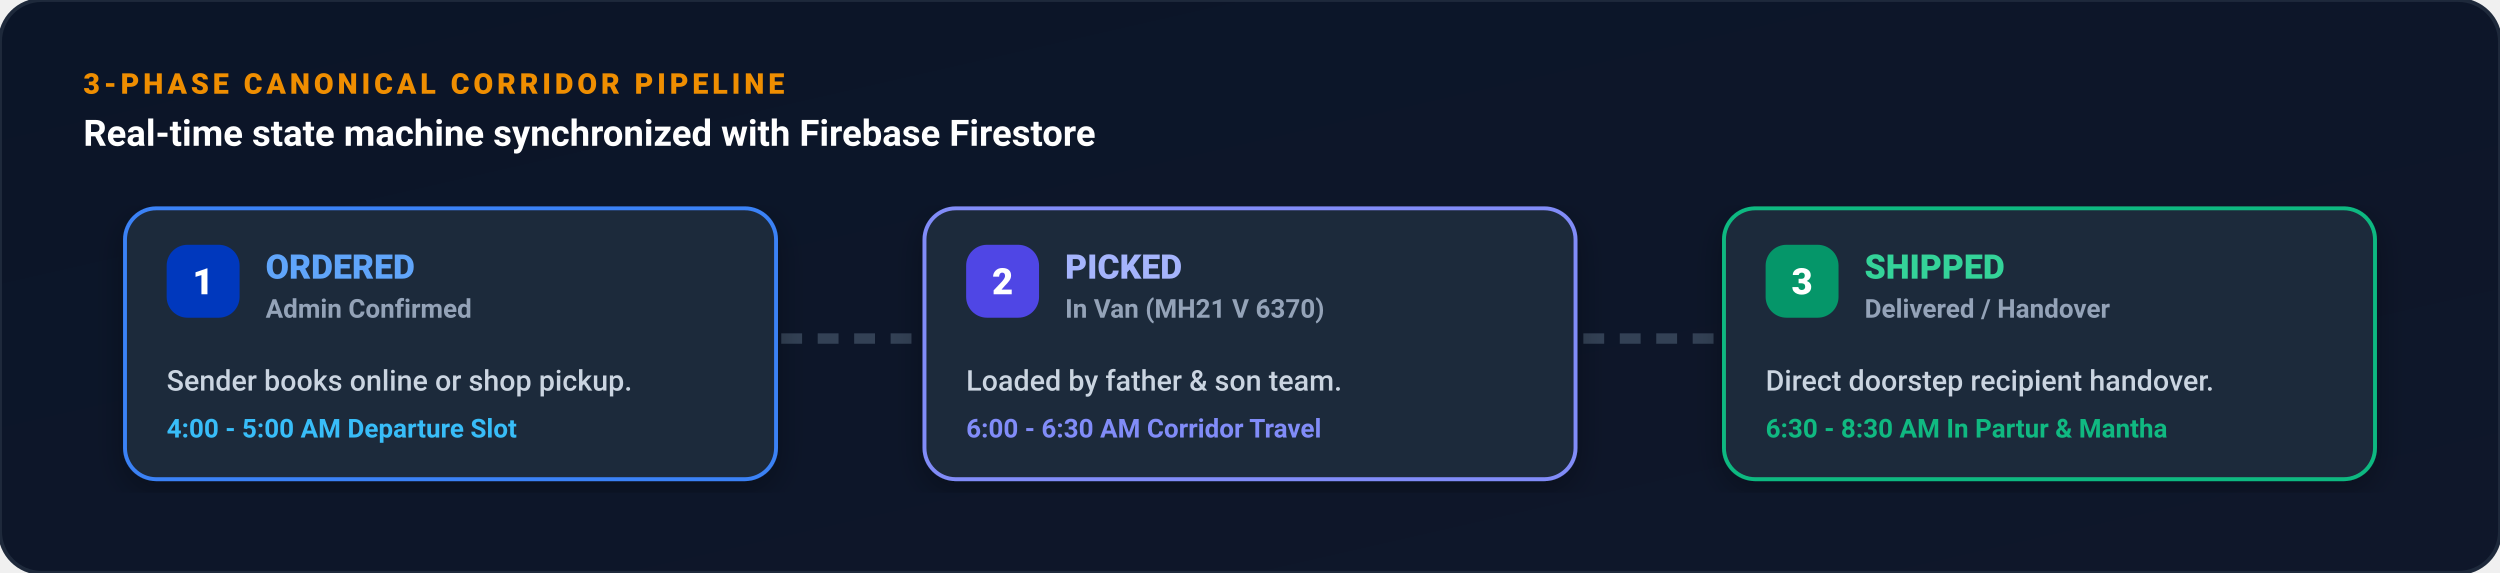
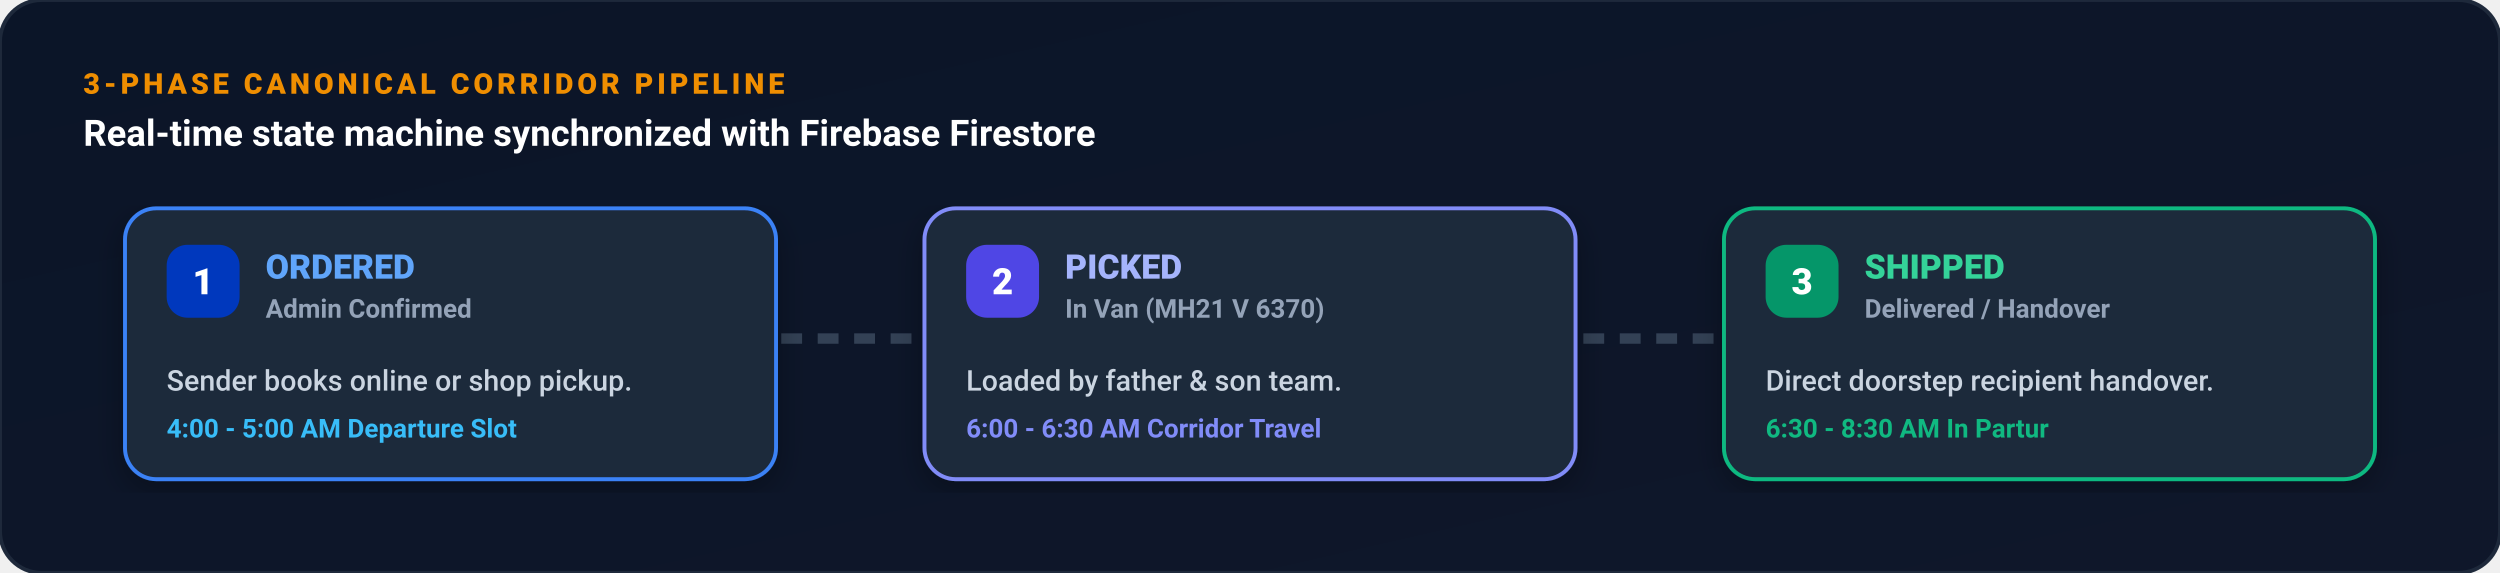
<svg xmlns="http://www.w3.org/2000/svg" viewBox="0 0 960 220" width="100%" height="100%">
  <defs>
    <linearGradient id="pipeGrad" x1="0%" y1="0%" x2="100%" y2="100%">
      <stop offset="0%" stop-color="#0B1528" />
      <stop offset="100%" stop-color="#0F172A" />
    </linearGradient>
    <filter id="cardShadow" x="-5%" y="-5%" width="110%" height="110%">
      <feDropShadow dx="0" dy="4" stdDeviation="6" flood-color="#000000" flood-opacity="0.3" />
    </filter>
  </defs>
  <rect width="960" height="220" rx="16" fill="url(#pipeGrad)" stroke="#1E293B" stroke-width="1.5" />
  <text x="32" y="36" font-family="-apple-system, BlinkMacSystemFont, 'Segoe UI', Roboto, sans-serif" font-size="11" font-weight="900" fill="#EF8E01" letter-spacing="1.5">3-PHASE CANONICAL CORRIDOR PIPELINE</text>
  <text x="32" y="56" font-family="-apple-system, BlinkMacSystemFont, 'Segoe UI', Roboto, sans-serif" font-size="14" font-weight="700" fill="#FFFFFF">Real-time state machine synchronized with Firebase Firestore</text>
  <line x1="160" y1="130" x2="800" y2="130" stroke="#334155" stroke-width="4" stroke-dasharray="8 6" />
  <g transform="translate(48, 80)">
    <rect x="0" y="0" width="250" height="104" rx="12" fill="#1E293B" stroke="#3B82F6" stroke-width="1.5" filter="url(#cardShadow)" />
    <rect x="16" y="14" width="28" height="28" rx="8" fill="#0038BD" />
    <text x="30" y="33" text-anchor="middle" font-family="-apple-system, BlinkMacSystemFont, 'Segoe UI', Roboto, sans-serif" font-size="14" font-weight="900" fill="#FFFFFF">1</text>
    <text x="54" y="27" font-family="-apple-system, BlinkMacSystemFont, 'Segoe UI', Roboto, sans-serif" font-size="13" font-weight="800" fill="#60A5FA">ORDERED</text>
    <text x="54" y="42" font-family="-apple-system, BlinkMacSystemFont, 'Segoe UI', Roboto, sans-serif" font-size="10" font-weight="600" fill="#94A3B8">Admin Confirmed</text>
    <text x="16" y="70" font-family="-apple-system, BlinkMacSystemFont, 'Segoe UI', Roboto, sans-serif" font-size="11" font-weight="500" fill="#CBD5E1">Sender books online or shop pickup.</text>
    <text x="16" y="88" font-family="-apple-system, BlinkMacSystemFont, 'Segoe UI', Roboto, sans-serif" font-size="10" font-weight="700" fill="#38BDF8">4:00 - 5:00 AM Departure Slot</text>
  </g>
  <g transform="translate(355, 80)">
    <rect x="0" y="0" width="250" height="104" rx="12" fill="#1E293B" stroke="#818CF8" stroke-width="1.5" filter="url(#cardShadow)" />
    <rect x="16" y="14" width="28" height="28" rx="8" fill="#4F46E5" />
    <text x="30" y="33" text-anchor="middle" font-family="-apple-system, BlinkMacSystemFont, 'Segoe UI', Roboto, sans-serif" font-size="14" font-weight="900" fill="#FFFFFF">2</text>
    <text x="54" y="27" font-family="-apple-system, BlinkMacSystemFont, 'Segoe UI', Roboto, sans-serif" font-size="13" font-weight="800" fill="#A5B4FC">PICKED</text>
    <text x="54" y="42" font-family="-apple-system, BlinkMacSystemFont, 'Segoe UI', Roboto, sans-serif" font-size="10" font-weight="600" fill="#94A3B8">In Van (MH21 V 6370)</text>
    <text x="16" y="70" font-family="-apple-system, BlinkMacSystemFont, 'Segoe UI', Roboto, sans-serif" font-size="11" font-weight="500" fill="#CBD5E1">Loaded by father &amp; son team.</text>
    <text x="16" y="88" font-family="-apple-system, BlinkMacSystemFont, 'Segoe UI', Roboto, sans-serif" font-size="10" font-weight="700" fill="#818CF8">6:00 - 6:30 AM Corridor Travel</text>
  </g>
  <g transform="translate(662, 80)">
    <rect x="0" y="0" width="250" height="104" rx="12" fill="#1E293B" stroke="#10B981" stroke-width="1.5" filter="url(#cardShadow)" />
    <rect x="16" y="14" width="28" height="28" rx="8" fill="#059669" />
    <text x="30" y="33" text-anchor="middle" font-family="-apple-system, BlinkMacSystemFont, 'Segoe UI', Roboto, sans-serif" font-size="14" font-weight="900" fill="#FFFFFF">3</text>
    <text x="54" y="27" font-family="-apple-system, BlinkMacSystemFont, 'Segoe UI', Roboto, sans-serif" font-size="13" font-weight="800" fill="#34D399">SHIPPED</text>
    <text x="54" y="42" font-family="-apple-system, BlinkMacSystemFont, 'Segoe UI', Roboto, sans-serif" font-size="10" font-weight="600" fill="#94A3B8">Delivered / Handover</text>
    <text x="16" y="70" font-family="-apple-system, BlinkMacSystemFont, 'Segoe UI', Roboto, sans-serif" font-size="11" font-weight="500" fill="#CBD5E1">Direct doorstep recipient handover.</text>
-     <text x="16" y="88" font-family="-apple-system, BlinkMacSystemFont, 'Segoe UI', Roboto, sans-serif" font-size="10" font-weight="700" fill="#10B981">6:30 - 8:30 AM In Partur &amp; Mantha</text>
+     <text x="16" y="88" font-family="-apple-system, BlinkMacSystemFont, 'Segoe UI', Roboto, sans-serif" font-size="10" font-weight="700" fill="#10B981">6:30 - 8:30 AM In Partur</text>
  </g>
</svg>
